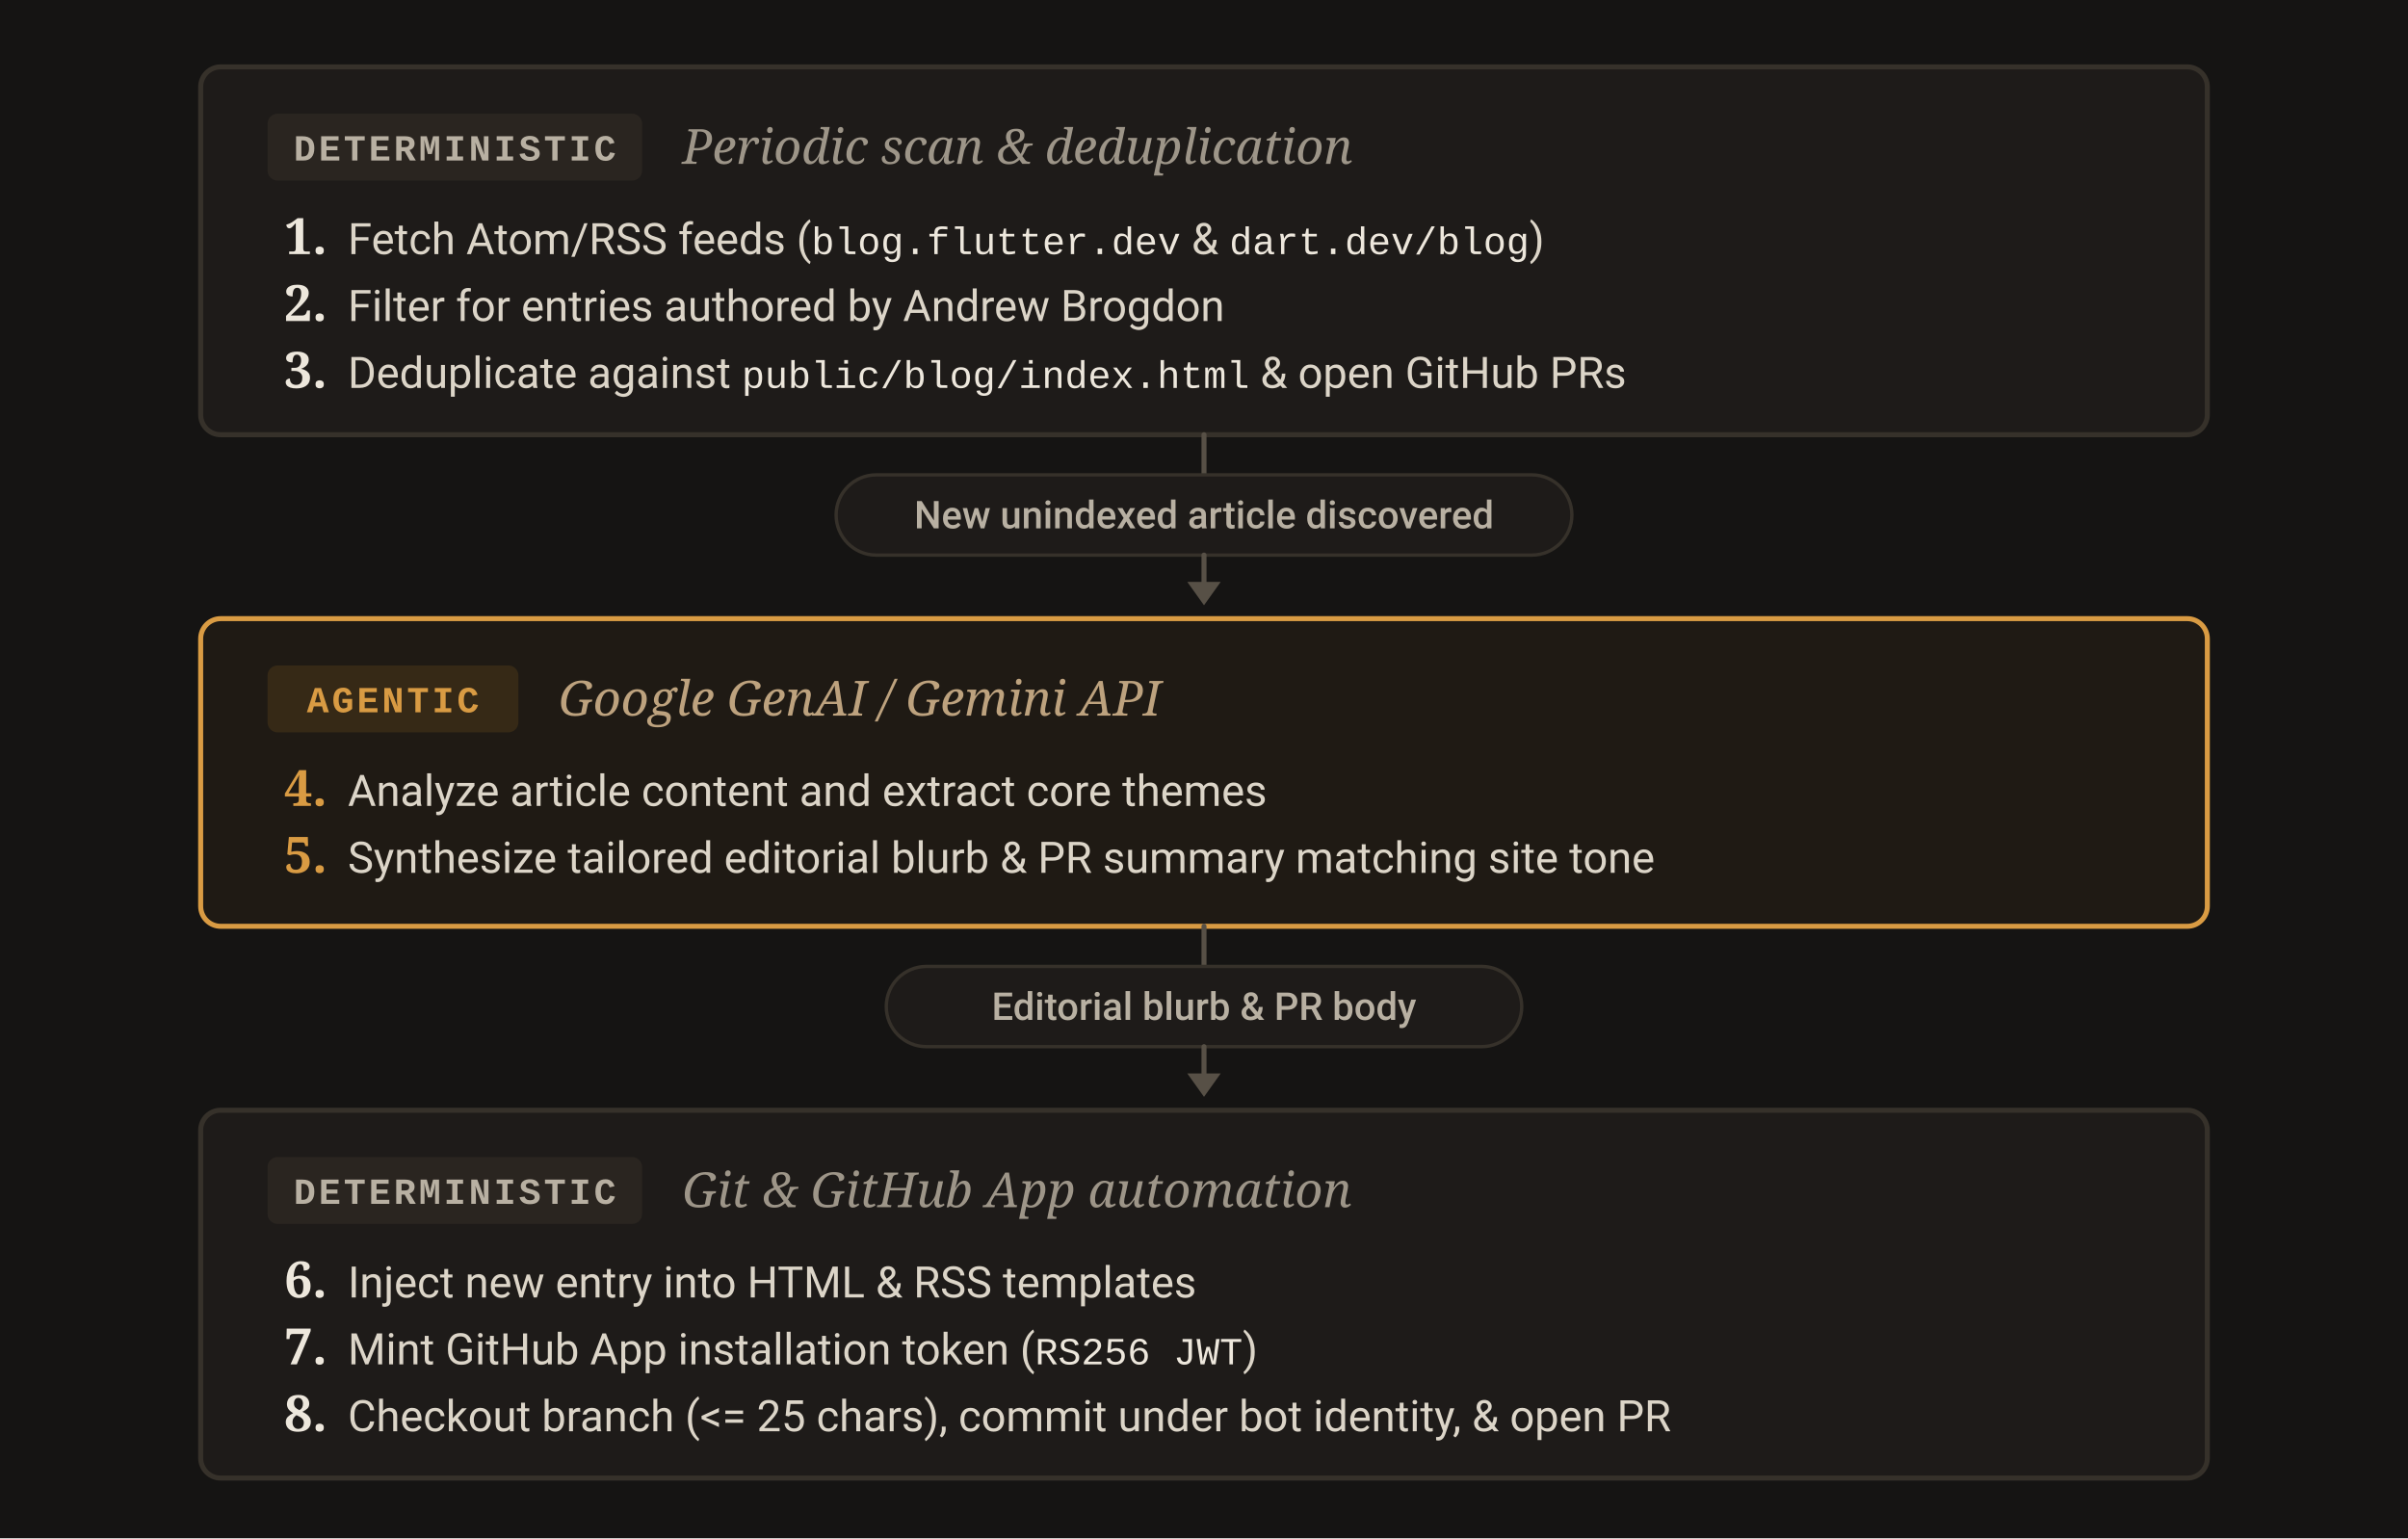
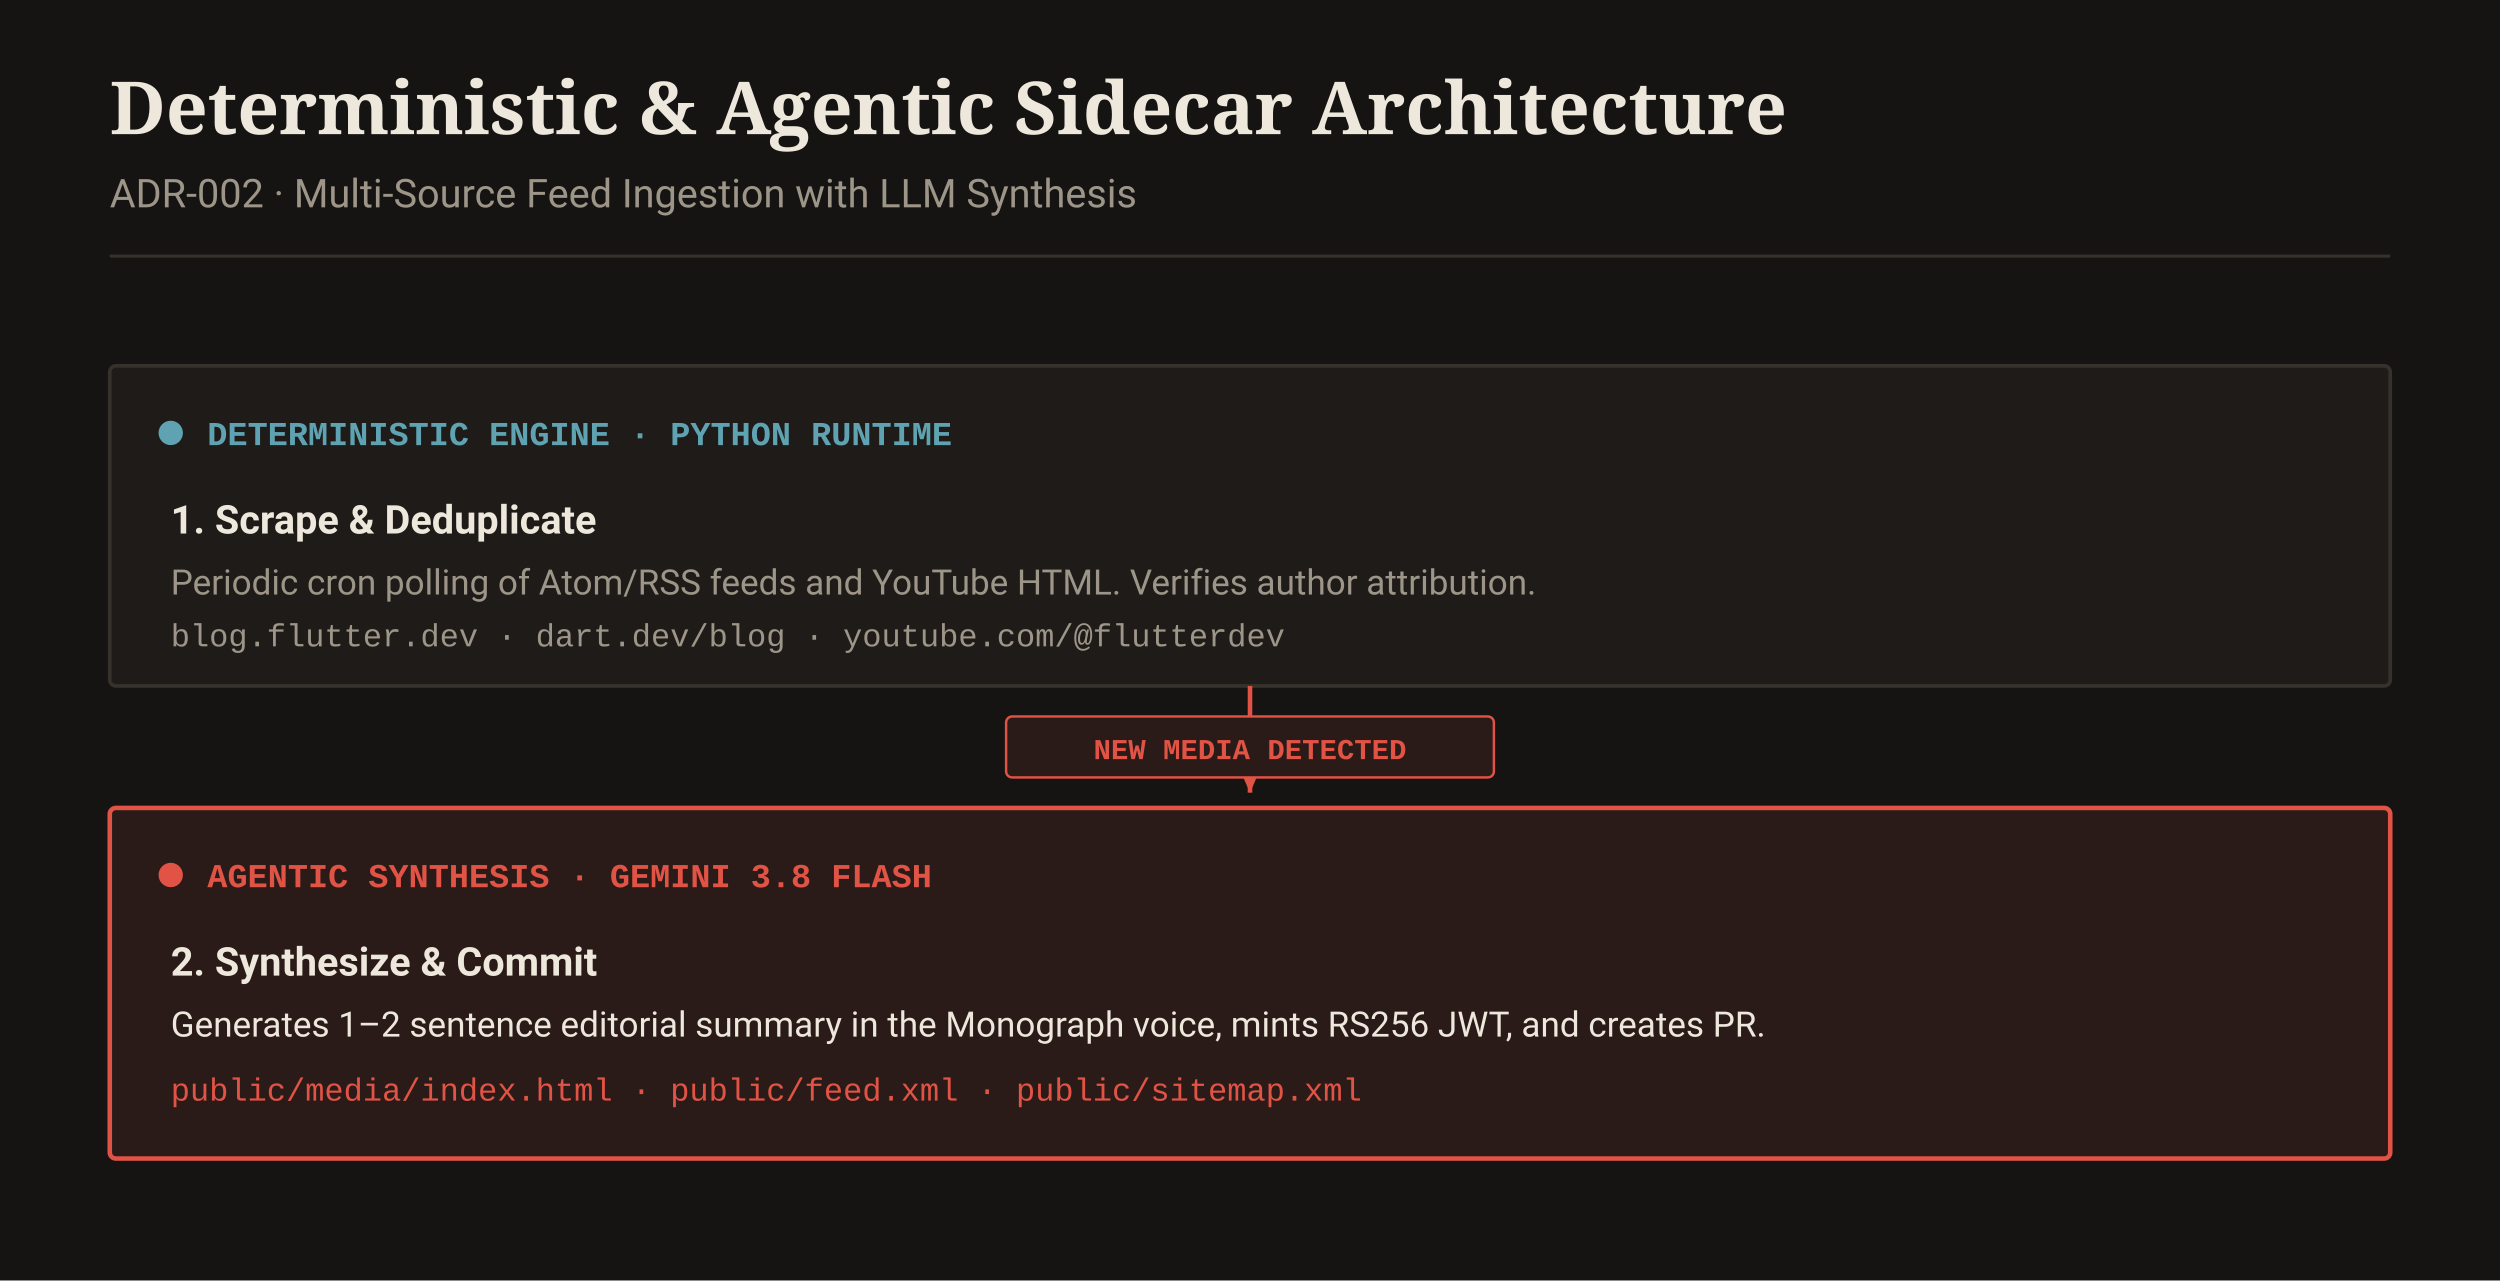
- <svg xmlns="http://www.w3.org/2000/svg" viewBox="0 0 720 460" width="100%" height="100%">
+ <svg xmlns="http://www.w3.org/2000/svg" viewBox="0 0 820 420" width="100%" height="100%">
  <defs>
-     <style>
-       .bg { fill: #151413; }
-       .box-det { fill: #1e1b19; stroke: #36312a; stroke-width: 1.5; rx: 6; }
-       .box-agent { fill: #1f1a14; stroke: #d99b43; stroke-width: 1.5; rx: 6; }
-       .pill-det { fill: #2a2520; rx: 3; }
-       .pill-agent { fill: #362916; rx: 3; }
-       .pill-text-det { fill: #b8b0a2; font-family: "JetBrains Mono", Menlo, Monaco, "Courier New", monospace; font-size: 11px; font-weight: 700; letter-spacing: 0.08em; }
-       .pill-text-agent { fill: #d99b43; font-family: "JetBrains Mono", Menlo, Monaco, "Courier New", monospace; font-size: 11px; font-weight: 700; letter-spacing: 0.08em; }
-       .sub-title { fill: #9d9588; font-family: "EB Garamond", Garamond, Georgia, serif; font-size: 14.5px; font-style: italic; }
-       .sub-title-agent { fill: #bda27e; font-family: "EB Garamond", Garamond, Georgia, serif; font-size: 14.5px; font-style: italic; }
-       .num-det { fill: #ede7dc; font-family: "EB Garamond", Garamond, Georgia, serif; font-size: 15px; font-weight: 600; }
-       .num-agent { fill: #d99b43; font-family: "EB Garamond", Garamond, Georgia, serif; font-size: 15px; font-weight: 600; }
-       .text-body { fill: #dcd5c8; font-family: -apple-system, BlinkMacSystemFont, "Segoe UI", Roboto, Helvetica, Arial, sans-serif; font-size: 13px; }
-       .text-code { fill: #ede7dc; font-family: "JetBrains Mono", Menlo, Monaco, "Courier New", monospace; font-size: 11.5px; }
-       .arrow-line { stroke: #575046; stroke-width: 1.5; stroke-linecap: round; }
-       .arrow-head { fill: #575046; }
-       .arrow-pill-bg { fill: #1e1b19; stroke: #36312a; stroke-width: 1; rx: 12; }
-       .arrow-pill-text { fill: #b8b0a2; font-family: -apple-system, BlinkMacSystemFont, "Segoe UI", Roboto, Helvetica, Arial, sans-serif; font-size: 11.5px; font-weight: 500; }
-     </style>
+     <marker id="arrow-dark" viewBox="0 0 10 10" refX="8" refY="5" markerWidth="6" markerHeight="6" orient="auto-start-reverse">
+       <path d="M 0 1.5 L 8 5 L 0 8.5 z" fill="#9d9588" />
+     </marker>
+     <marker id="arrow-red-dark" viewBox="0 0 10 10" refX="8" refY="5" markerWidth="6" markerHeight="6" orient="auto-start-reverse">
+       <path d="M 0 1.5 L 8 5 L 0 8.5 z" fill="#e05345" />
+     </marker>
+     <marker id="arrow-teal-dark" viewBox="0 0 10 10" refX="8" refY="5" markerWidth="6" markerHeight="6" orient="auto-start-reverse">
+       <path d="M 0 1.5 L 8 5 L 0 8.5 z" fill="#5fa3b2" />
+     </marker>
+     <marker id="arrow-gold-dark" viewBox="0 0 10 10" refX="8" refY="5" markerWidth="6" markerHeight="6" orient="auto-start-reverse">
+       <path d="M 0 1.5 L 8 5 L 0 8.5 z" fill="#d99b43" />
+     </marker>
  </defs>
-   <rect width="720" height="460" class="bg" />
-   <g transform="translate(60, 20)">
-     <rect width="600" height="110" class="box-det" />
-     <rect x="20" y="14" width="112" height="20" class="pill-det" />
-     <text x="76" y="28" text-anchor="middle" class="pill-text-det">DETERMINISTIC</text>
-     <text x="144" y="29" class="sub-title">Periodic scan &amp; deduplication</text>
-     <text x="25" y="56" class="num-det">1.</text>
-     <text x="44" y="56" class="text-body">Fetch Atom/RSS feeds (<tspan class="text-code">blog.flutter.dev</tspan> &amp; <tspan class="text-code">dart.dev/blog</tspan>)</text>
-     <text x="25" y="76" class="num-det">2.</text>
-     <text x="44" y="76" class="text-body">Filter for entries authored by Andrew Brogdon</text>
-     <text x="25" y="96" class="num-det">3.</text>
-     <text x="44" y="96" class="text-body">Deduplicate against <tspan class="text-code">public/blog/index.html</tspan> &amp; open GitHub PRs</text>
+   <rect width="820" height="420" fill="#151413" />
+   <text x="36" y="44" font-family="'EB Garamond', Garamond, Georgia, serif" font-size="24" font-weight="600" fill="#ede7dc">Deterministic &amp; Agentic Sidecar Architecture</text>
+   <text x="36" y="68" font-family="-apple-system, BlinkMacSystemFont, 'Segoe UI', Roboto, Helvetica, Arial, sans-serif" font-size="13" fill="#9d9588">ADR-002 · Multi-Source Feed Ingestion with LLM Synthesis</text>
+   <line x1="36" y1="84" x2="784" y2="84" stroke="#36312a" stroke-width="1" />
+   <g transform="translate(36, 120)">
+     <rect width="748" height="105" rx="2" fill="#1e1b19" stroke="#36312a" stroke-width="1.2" />
+     <circle cx="20" cy="22" r="4" fill="#5fa3b2" />
+     <text x="32" y="26" font-family="'JetBrains Mono', Menlo, Monaco, 'Courier New', monospace" font-size="11" font-weight="700" fill="#5fa3b2">DETERMINISTIC ENGINE · PYTHON RUNTIME</text>
+     <text x="20" y="55" font-family="-apple-system, BlinkMacSystemFont, 'Segoe UI', Roboto, Helvetica, Arial, sans-serif" font-size="13" font-weight="600" fill="#ede7dc">1. Scrape &amp; Deduplicate</text>
+     <text x="20" y="75" font-family="-apple-system, BlinkMacSystemFont, 'Segoe UI', Roboto, Helvetica, Arial, sans-serif" font-size="11.5" fill="#9d9588">Periodic cron polling of Atom/RSS feeds and YouTube HTML. Verifies author attribution.</text>
+     <text x="20" y="92" font-family="'JetBrains Mono', Menlo, Monaco, 'Courier New', monospace" font-size="10.5" fill="#9d9588">blog.flutter.dev · dart.dev/blog · youtube.com/@flutterdev</text>
  </g>
-   <g transform="translate(360, 130)">
-     <line x1="0" y1="0" x2="0" y2="12" class="arrow-line" />
-     <rect x="-110" y="12" width="220" height="24" class="arrow-pill-bg" />
-     <text x="0" y="28" text-anchor="middle" class="arrow-pill-text">New unindexed article discovered</text>
-     <line x1="0" y1="36" x2="0" y2="48" class="arrow-line" />
-     <polygon points="-5,44 5,44 0,51" class="arrow-head" />
-   </g>
-   <g transform="translate(60, 185)">
-     <rect width="600" height="92" class="box-agent" />
-     <rect x="20" y="14" width="75" height="20" class="pill-agent" />
-     <text x="57.5" y="28" text-anchor="middle" class="pill-text-agent">AGENTIC</text>
-     <text x="107" y="29" class="sub-title-agent">Google GenAI / Gemini API</text>
-     <text x="25" y="56" class="num-agent">4.</text>
-     <text x="44" y="56" class="text-body">Analyze article content and extract core themes</text>
-     <text x="25" y="76" class="num-agent">5.</text>
-     <text x="44" y="76" class="text-body">Synthesize tailored editorial blurb &amp; PR summary matching site tone</text>
-   </g>
-   <g transform="translate(360, 277)">
-     <line x1="0" y1="0" x2="0" y2="12" class="arrow-line" />
-     <rect x="-95" y="12" width="190" height="24" class="arrow-pill-bg" />
-     <text x="0" y="28" text-anchor="middle" class="arrow-pill-text">Editorial blurb &amp; PR body</text>
-     <line x1="0" y1="36" x2="0" y2="48" class="arrow-line" />
-     <polygon points="-5,44 5,44 0,51" class="arrow-head" />
-   </g>
-   <g transform="translate(60, 332)">
-     <rect width="600" height="110" class="box-det" />
-     <rect x="20" y="14" width="112" height="20" class="pill-det" />
-     <text x="76" y="28" text-anchor="middle" class="pill-text-det">DETERMINISTIC</text>
-     <text x="144" y="29" class="sub-title">Git &amp; GitHub App automation</text>
-     <text x="25" y="56" class="num-det">6.</text>
-     <text x="44" y="56" class="text-body">Inject new entry into HTML &amp; RSS templates</text>
-     <text x="25" y="76" class="num-det">7.</text>
-     <text x="44" y="76" class="text-body">Mint GitHub App installation token (<tspan class="text-code">RS256 JWT</tspan>)</text>
-     <text x="25" y="96" class="num-det">8.</text>
-     <text x="44" y="96" class="text-body">Checkout branch (&lt;= 25 chars), commit under bot identity, &amp; open PR</text>
+   <line x1="410" y1="225" x2="410" y2="260" stroke="#e05345" stroke-width="1.5" marker-end="url(#arrow-red-dark)" />
+   <rect x="330" y="235" width="160" height="20" rx="2" fill="#2a1b18" stroke="#e05345" stroke-width="0.8" />
+   <text x="410" y="249" font-family="'JetBrains Mono', Menlo, Monaco, 'Courier New', monospace" font-size="9.5" font-weight="700" fill="#e05345" text-anchor="middle">NEW MEDIA DETECTED</text>
+   <g transform="translate(36, 265)">
+     <rect width="748" height="115" rx="2" fill="#2a1b18" stroke="#e05345" stroke-width="1.5" />
+     <circle cx="20" cy="22" r="4" fill="#e05345" />
+     <text x="32" y="26" font-family="'JetBrains Mono', Menlo, Monaco, 'Courier New', monospace" font-size="11" font-weight="700" fill="#e05345">AGENTIC SYNTHESIS · GEMINI 3.8 FLASH</text>
+     <text x="20" y="55" font-family="-apple-system, BlinkMacSystemFont, 'Segoe UI', Roboto, Helvetica, Arial, sans-serif" font-size="13" font-weight="700" fill="#ede7dc">2. Synthesize &amp; Commit</text>
+     <text x="20" y="75" font-family="-apple-system, BlinkMacSystemFont, 'Segoe UI', Roboto, Helvetica, Arial, sans-serif" font-size="11.5" fill="#ede7dc">Generates 1–2 sentence editorial summary in the Monograph voice, mints RS256 JWT, and creates PR.</text>
+     <text x="20" y="96" font-family="'JetBrains Mono', Menlo, Monaco, 'Courier New', monospace" font-size="10.5" fill="#e05345">public/media/index.html · public/feed.xml · public/sitemap.xml</text>
  </g>
</svg>
